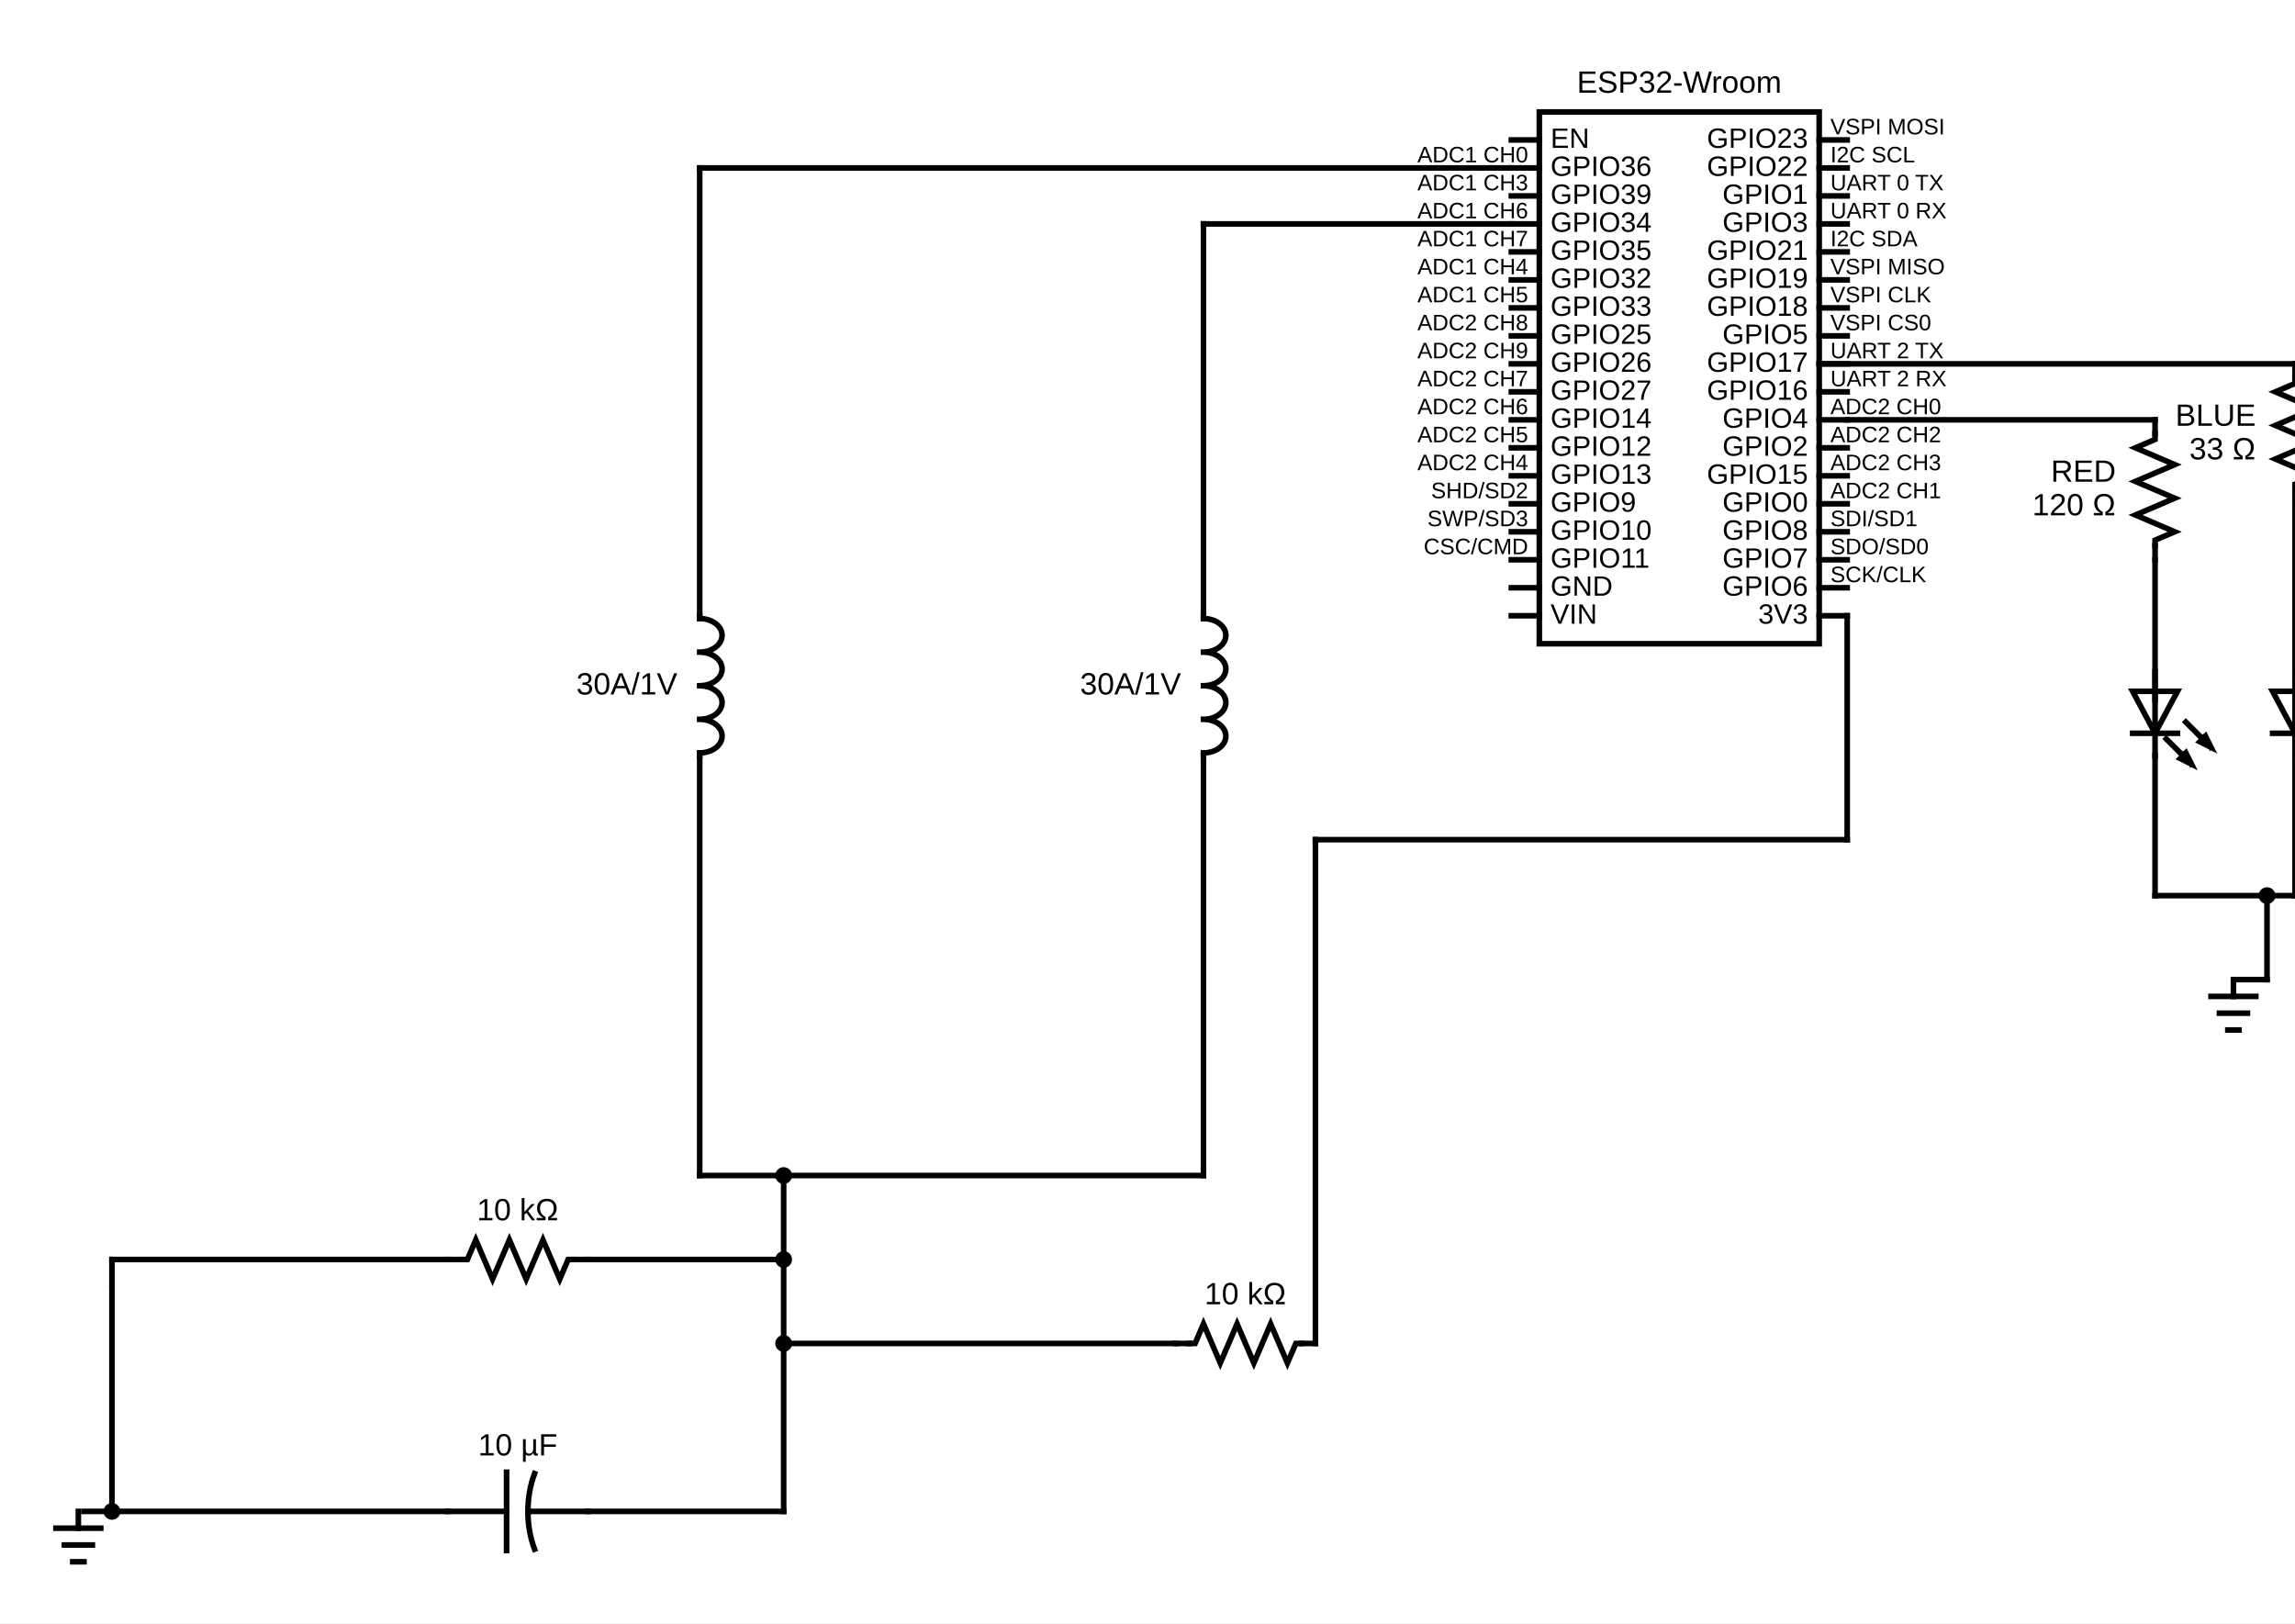
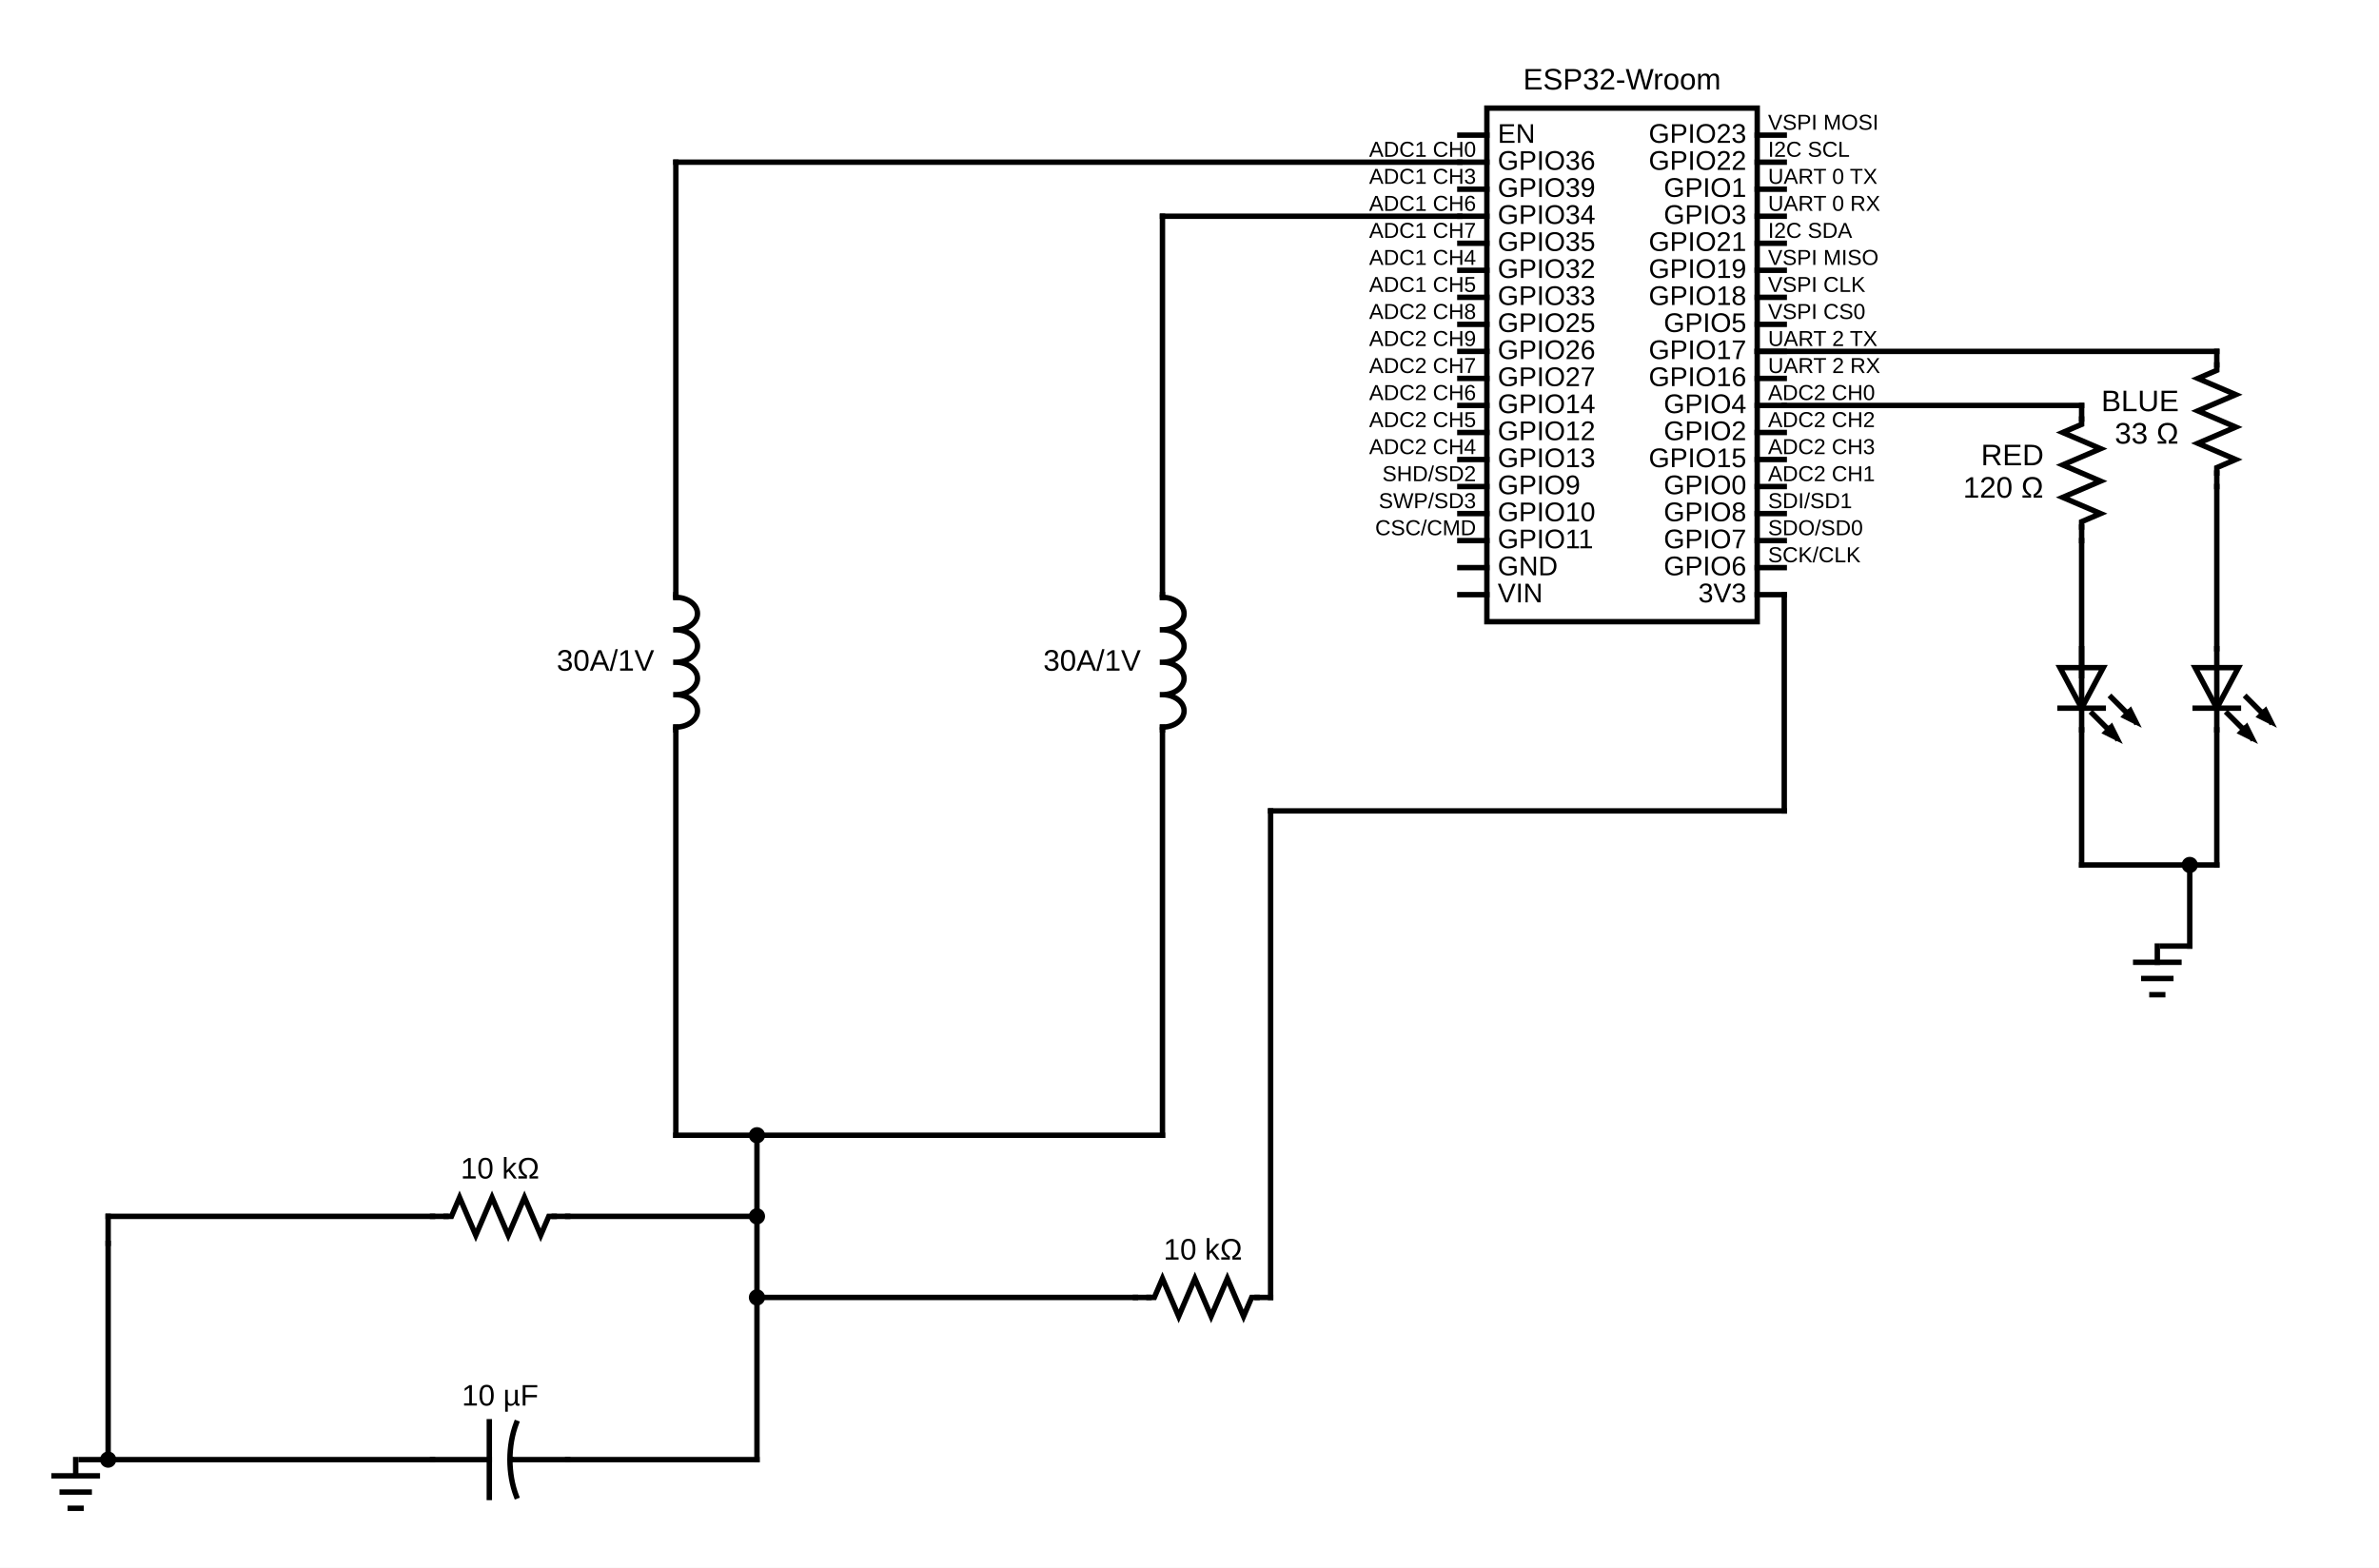
- <svg xmlns="http://www.w3.org/2000/svg" version="1.1" width="820" height="580">
+ <svg xmlns="http://www.w3.org/2000/svg" version="1.1" width="880" height="580">
  <rect width="100%" height="100%" fill="white" />
  <line x1="820" y1="130" x2="820" y2="135" style="stroke:rgb(0, 0, 0);stroke-linecap:square;stroke-width:2" />
  <line x1="820" y1="175" x2="820" y2="180" style="stroke:rgb(0, 0, 0);stroke-linecap:square;stroke-width:2" />
  <path d="M 820,135 L 820,137 L 813,140 L 827,146 L 813,152 L 827,158 L 813,164 L 827,170 L 820,173 L 820,175" style="fill-opacity:0;fill:rgb(0, 0, 0);stroke:rgb(0, 0, 0);stroke-linecap:square;stroke-width:2" />
  <text x="806" y="161" style="font-family:Arial;font-size:11px;text-anchor:end" dominant-baseline="middle" transform="rotate(0, 806, 161)">33 Ω</text>
  <text x="806" y="149" style="font-family:Arial;font-size:11px;text-anchor:end" dominant-baseline="middle" transform="rotate(0, 806, 149)">BLUE</text>
  <line x1="770" y1="150" x2="770" y2="155" style="stroke:rgb(0, 0, 0);stroke-linecap:square;stroke-width:2" />
  <line x1="770" y1="195" x2="770" y2="200" style="stroke:rgb(0, 0, 0);stroke-linecap:square;stroke-width:2" />
  <path d="M 770,155 L 770,157 L 763,160 L 777,166 L 763,172 L 777,178 L 763,184 L 777,190 L 770,193 L 770,195" style="fill-opacity:0;fill:rgb(0, 0, 0);stroke:rgb(0, 0, 0);stroke-linecap:square;stroke-width:2" />
  <text x="756" y="181" style="font-family:Arial;font-size:11px;text-anchor:end" dominant-baseline="middle" transform="rotate(0, 756, 181)">120 Ω</text>
  <text x="756" y="169" style="font-family:Arial;font-size:11px;text-anchor:end" dominant-baseline="middle" transform="rotate(0, 756, 169)">RED</text>
  <line x1="800" y1="350" x2="810" y2="350" style="stroke:rgb(0, 0, 0);stroke-linecap:square;stroke-width:2" />
  <line x1="798" y1="350" x2="798" y2="356" style="stroke:rgb(0, 0, 0);stroke-linecap:square;stroke-width:2" />
  <line x1="790" y1="356" x2="806" y2="356" style="stroke:rgb(0, 0, 0);stroke-linecap:square;stroke-width:2" />
  <line x1="793" y1="362" x2="803" y2="362" style="stroke:rgb(0, 0, 0);stroke-linecap:square;stroke-width:2" />
  <line x1="796" y1="368" x2="800" y2="368" style="stroke:rgb(0, 0, 0);stroke-linecap:square;stroke-width:2" />
  <line x1="30" y1="540" x2="40" y2="540" style="stroke:rgb(0, 0, 0);stroke-linecap:square;stroke-width:2" />
  <line x1="28" y1="540" x2="28" y2="546" style="stroke:rgb(0, 0, 0);stroke-linecap:square;stroke-width:2" />
  <line x1="20" y1="546" x2="36" y2="546" style="stroke:rgb(0, 0, 0);stroke-linecap:square;stroke-width:2" />
  <line x1="23" y1="552" x2="33" y2="552" style="stroke:rgb(0, 0, 0);stroke-linecap:square;stroke-width:2" />
  <line x1="26" y1="558" x2="30" y2="558" style="stroke:rgb(0, 0, 0);stroke-linecap:square;stroke-width:2" />
  <line x1="810" y1="320" x2="810" y2="350" style="stroke:rgb(0, 0, 0);stroke-linecap:square;stroke-width:2" />
  <line x1="770" y1="320" x2="820" y2="320" style="stroke:rgb(0, 0, 0);stroke-linecap:square;stroke-width:2" />
  <line x1="820" y1="270" x2="820" y2="320" style="stroke:rgb(0, 0, 0);stroke-linecap:square;stroke-width:2" />
  <line x1="770" y1="270" x2="770" y2="320" style="stroke:rgb(0, 0, 0);stroke-linecap:square;stroke-width:2" />
  <line x1="820" y1="180" x2="820" y2="240" style="stroke:rgb(0, 0, 0);stroke-linecap:square;stroke-width:2" />
  <line x1="650" y1="130" x2="820" y2="130" style="stroke:rgb(0, 0, 0);stroke-linecap:square;stroke-width:2" />
  <line x1="770" y1="200" x2="770" y2="250" style="stroke:rgb(0, 0, 0);stroke-linecap:square;stroke-width:2" />
  <line x1="660" y1="150" x2="770" y2="150" style="stroke:rgb(0, 0, 0);stroke-linecap:square;stroke-width:2" />
  <line x1="770" y1="240" x2="770" y2="270" style="stroke:rgb(0, 0, 0);stroke-linecap:square;stroke-width:2" />
  <path d="M 770,262 M 762,262 L 778,262 M 770,262 L 778,247 L 762,247 L 770,262" style="fill-opacity:0;fill:rgb(0, 0, 0);stroke:rgb(0, 0, 0);stroke-linecap:square;stroke-width:2" />
  <path d="M 770,260 M 781,258 L 789,266 M 790,267 L 788,263 L 786,265 L 790,267 L 788,263" style="fill-opacity:0;fill:rgb(0, 0, 0);stroke:rgb(0, 0, 0);stroke-linecap:square;stroke-width:2" />
  <path d="M 770,260 M 774,264 L 782,272 M 783,273 L 781,269 L 779,271 L 783,273 L 781,269" style="fill-opacity:0;fill:rgb(0, 0, 0);stroke:rgb(0, 0, 0);stroke-linecap:square;stroke-width:2" />
  <line x1="820" y1="240" x2="820" y2="270" style="stroke:rgb(0, 0, 0);stroke-linecap:square;stroke-width:2" />
  <path d="M 820,262 M 812,262 L 828,262 M 820,262 L 828,247 L 812,247 L 820,262" style="fill-opacity:0;fill:rgb(0, 0, 0);stroke:rgb(0, 0, 0);stroke-linecap:square;stroke-width:2" />
  <path d="M 820,260 M 831,258 L 839,266 M 840,267 L 838,263 L 836,265 L 840,267 L 838,263" style="fill-opacity:0;fill:rgb(0, 0, 0);stroke:rgb(0, 0, 0);stroke-linecap:square;stroke-width:2" />
  <path d="M 820,260 M 824,264 L 832,272 M 833,273 L 831,269 L 829,271 L 833,273 L 831,269" style="fill-opacity:0;fill:rgb(0, 0, 0);stroke:rgb(0, 0, 0);stroke-linecap:square;stroke-width:2" />
  <line x1="250" y1="420" x2="280" y2="420" style="stroke:rgb(0, 0, 0);stroke-linecap:square;stroke-width:2" />
  <line x1="250" y1="270" x2="250" y2="420" style="stroke:rgb(0, 0, 0);stroke-linecap:square;stroke-width:2" />
  <line x1="250" y1="60" x2="250" y2="220" style="stroke:rgb(0, 0, 0);stroke-linecap:square;stroke-width:2" />
  <line x1="250" y1="220" x2="250" y2="221" style="stroke:rgb(0, 0, 0);stroke-linecap:square;stroke-width:2" />
  <line x1="250" y1="269" x2="250" y2="270" style="stroke:rgb(0, 0, 0);stroke-linecap:square;stroke-width:2" />
  <path d="M 250,221 A 1.5,2 90 1 1 250,233 M 250,233 A 1.5,2 90 1 1 250,245 M 250,245 A 1.5,2 90 1 1 250,257 M 250,257 A 1.5,2 90 1 1 250,269" style="fill-opacity:0;fill:rgb(0, 0, 0);stroke:rgb(0, 0, 0);stroke-linecap:square;stroke-width:2" />
  <text x="242" y="245" style="font-family:Arial;font-size:11px;text-anchor:end" dominant-baseline="middle" transform="rotate(0, 242, 245)">30A/1V</text>
  <line x1="250" y1="60" x2="540" y2="60" style="stroke:rgb(0, 0, 0);stroke-linecap:square;stroke-width:2" />
  <line x1="280" y1="480" x2="420" y2="480" style="stroke:rgb(0, 0, 0);stroke-linecap:square;stroke-width:2" />
  <line x1="40" y1="460" x2="40" y2="540" style="stroke:rgb(0, 0, 0);stroke-linecap:square;stroke-width:2" />
  <line x1="40" y1="450" x2="40" y2="460" style="stroke:rgb(0, 0, 0);stroke-linecap:square;stroke-width:2" />
  <line x1="40" y1="450" x2="160" y2="450" style="stroke:rgb(0, 0, 0);stroke-linecap:square;stroke-width:2" />
  <line x1="40" y1="540" x2="160" y2="540" style="stroke:rgb(0, 0, 0);stroke-linecap:square;stroke-width:2" />
  <line x1="210" y1="540" x2="280" y2="540" style="stroke:rgb(0, 0, 0);stroke-linecap:square;stroke-width:2" />
  <line x1="280" y1="450" x2="280" y2="540" style="stroke:rgb(0, 0, 0);stroke-linecap:square;stroke-width:2" />
  <line x1="160" y1="540" x2="181" y2="540" style="stroke:rgb(0, 0, 0);stroke-linecap:square;stroke-width:2" />
  <line x1="189" y1="540" x2="210" y2="540" style="stroke:rgb(0, 0, 0);stroke-linecap:square;stroke-width:2" />
  <line x1="181" y1="526" x2="181" y2="554" style="stroke:rgb(0, 0, 0);stroke-linecap:square;stroke-width:2" />
  <path d="M 189,540 M 191,553.5 A 15,25 0 0 1 191,526.5" style="fill-opacity:0;fill:rgb(0, 0, 0);stroke:rgb(0, 0, 0);stroke-linecap:square;stroke-width:2" />
  <text x="185" y="520" style="font-family:Arial;font-size:11px;text-anchor:middle" dominant-baseline="baseline" transform="rotate(0, 185, 520)">10 µF</text>
  <line x1="470" y1="300" x2="470" y2="480" style="stroke:rgb(0, 0, 0);stroke-linecap:square;stroke-width:2" />
  <line x1="470" y1="300" x2="660" y2="300" style="stroke:rgb(0, 0, 0);stroke-linecap:square;stroke-width:2" />
  <line x1="660" y1="220" x2="660" y2="300" style="stroke:rgb(0, 0, 0);stroke-linecap:square;stroke-width:2" />
  <line x1="430" y1="80" x2="540" y2="80" style="stroke:rgb(0, 0, 0);stroke-linecap:square;stroke-width:2" />
  <line x1="430" y1="80" x2="430" y2="220" style="stroke:rgb(0, 0, 0);stroke-linecap:square;stroke-width:2" />
  <rect x="550" y="40" width="100" height="190" style="fill-opacity:0;fill:rgb(0, 0, 0);stroke:rgb(0, 0, 0);stroke-width:2" />
  <text x="600" y="30" style="font-family:Arial;font-size:11px;text-anchor:middle" dominant-baseline="middle" transform="rotate(0, 600, 30)">ESP32-Wroom</text>
  <line x1="540" y1="50" x2="550" y2="50" style="stroke:rgb(0, 0, 0);stroke-linecap:square;stroke-width:2" />
  <text x="554" y="50" style="font-family:Arial;font-size:10px;text-anchor:start" dominant-baseline="middle" transform="rotate(0, 554, 50)">EN</text>
  <text x="546" y="48" style="font-family:Arial;font-size:8px;text-anchor:end" dominant-baseline="baseline" transform="rotate(0, 546, 48)" />
  <line x1="650" y1="50" x2="660" y2="50" style="stroke:rgb(0, 0, 0);stroke-linecap:square;stroke-width:2" />
  <text x="646" y="50" style="font-family:Arial;font-size:10px;text-anchor:end" dominant-baseline="middle" transform="rotate(0, 646, 50)">GPIO23</text>
  <text x="654" y="48" style="font-family:Arial;font-size:8px;text-anchor:start" dominant-baseline="baseline" transform="rotate(0, 654, 48)">VSPI MOSI</text>
  <line x1="540" y1="60" x2="550" y2="60" style="stroke:rgb(0, 0, 0);stroke-linecap:square;stroke-width:2" />
  <text x="554" y="60" style="font-family:Arial;font-size:10px;text-anchor:start" dominant-baseline="middle" transform="rotate(0, 554, 60)">GPIO36</text>
  <text x="546" y="58" style="font-family:Arial;font-size:8px;text-anchor:end" dominant-baseline="baseline" transform="rotate(0, 546, 58)">ADC1 CH0</text>
  <line x1="650" y1="60" x2="660" y2="60" style="stroke:rgb(0, 0, 0);stroke-linecap:square;stroke-width:2" />
  <text x="646" y="60" style="font-family:Arial;font-size:10px;text-anchor:end" dominant-baseline="middle" transform="rotate(0, 646, 60)">GPIO22</text>
  <text x="654" y="58" style="font-family:Arial;font-size:8px;text-anchor:start" dominant-baseline="baseline" transform="rotate(0, 654, 58)">I2C SCL</text>
  <line x1="540" y1="70" x2="550" y2="70" style="stroke:rgb(0, 0, 0);stroke-linecap:square;stroke-width:2" />
  <text x="554" y="70" style="font-family:Arial;font-size:10px;text-anchor:start" dominant-baseline="middle" transform="rotate(0, 554, 70)">GPIO39</text>
  <text x="546" y="68" style="font-family:Arial;font-size:8px;text-anchor:end" dominant-baseline="baseline" transform="rotate(0, 546, 68)">ADC1 CH3</text>
  <line x1="650" y1="70" x2="660" y2="70" style="stroke:rgb(0, 0, 0);stroke-linecap:square;stroke-width:2" />
  <text x="646" y="70" style="font-family:Arial;font-size:10px;text-anchor:end" dominant-baseline="middle" transform="rotate(0, 646, 70)">GPIO1</text>
  <text x="654" y="68" style="font-family:Arial;font-size:8px;text-anchor:start" dominant-baseline="baseline" transform="rotate(0, 654, 68)">UART 0 TX</text>
  <line x1="540" y1="80" x2="550" y2="80" style="stroke:rgb(0, 0, 0);stroke-linecap:square;stroke-width:2" />
  <text x="554" y="80" style="font-family:Arial;font-size:10px;text-anchor:start" dominant-baseline="middle" transform="rotate(0, 554, 80)">GPIO34</text>
  <text x="546" y="78" style="font-family:Arial;font-size:8px;text-anchor:end" dominant-baseline="baseline" transform="rotate(0, 546, 78)">ADC1 CH6</text>
  <line x1="650" y1="80" x2="660" y2="80" style="stroke:rgb(0, 0, 0);stroke-linecap:square;stroke-width:2" />
  <text x="646" y="80" style="font-family:Arial;font-size:10px;text-anchor:end" dominant-baseline="middle" transform="rotate(0, 646, 80)">GPIO3</text>
  <text x="654" y="78" style="font-family:Arial;font-size:8px;text-anchor:start" dominant-baseline="baseline" transform="rotate(0, 654, 78)">UART 0 RX</text>
  <line x1="540" y1="90" x2="550" y2="90" style="stroke:rgb(0, 0, 0);stroke-linecap:square;stroke-width:2" />
  <text x="554" y="90" style="font-family:Arial;font-size:10px;text-anchor:start" dominant-baseline="middle" transform="rotate(0, 554, 90)">GPIO35</text>
  <text x="546" y="88" style="font-family:Arial;font-size:8px;text-anchor:end" dominant-baseline="baseline" transform="rotate(0, 546, 88)">ADC1 CH7</text>
  <line x1="650" y1="90" x2="660" y2="90" style="stroke:rgb(0, 0, 0);stroke-linecap:square;stroke-width:2" />
  <text x="646" y="90" style="font-family:Arial;font-size:10px;text-anchor:end" dominant-baseline="middle" transform="rotate(0, 646, 90)">GPIO21</text>
  <text x="654" y="88" style="font-family:Arial;font-size:8px;text-anchor:start" dominant-baseline="baseline" transform="rotate(0, 654, 88)">I2C SDA</text>
  <line x1="540" y1="100" x2="550" y2="100" style="stroke:rgb(0, 0, 0);stroke-linecap:square;stroke-width:2" />
  <text x="554" y="100" style="font-family:Arial;font-size:10px;text-anchor:start" dominant-baseline="middle" transform="rotate(0, 554, 100)">GPIO32</text>
  <text x="546" y="98" style="font-family:Arial;font-size:8px;text-anchor:end" dominant-baseline="baseline" transform="rotate(0, 546, 98)">ADC1 CH4</text>
  <line x1="650" y1="100" x2="660" y2="100" style="stroke:rgb(0, 0, 0);stroke-linecap:square;stroke-width:2" />
  <text x="646" y="100" style="font-family:Arial;font-size:10px;text-anchor:end" dominant-baseline="middle" transform="rotate(0, 646, 100)">GPIO19</text>
  <text x="654" y="98" style="font-family:Arial;font-size:8px;text-anchor:start" dominant-baseline="baseline" transform="rotate(0, 654, 98)">VSPI MISO</text>
  <line x1="540" y1="110" x2="550" y2="110" style="stroke:rgb(0, 0, 0);stroke-linecap:square;stroke-width:2" />
  <text x="554" y="110" style="font-family:Arial;font-size:10px;text-anchor:start" dominant-baseline="middle" transform="rotate(0, 554, 110)">GPIO33</text>
  <text x="546" y="108" style="font-family:Arial;font-size:8px;text-anchor:end" dominant-baseline="baseline" transform="rotate(0, 546, 108)">ADC1 CH5</text>
  <line x1="650" y1="110" x2="660" y2="110" style="stroke:rgb(0, 0, 0);stroke-linecap:square;stroke-width:2" />
  <text x="646" y="110" style="font-family:Arial;font-size:10px;text-anchor:end" dominant-baseline="middle" transform="rotate(0, 646, 110)">GPIO18</text>
  <text x="654" y="108" style="font-family:Arial;font-size:8px;text-anchor:start" dominant-baseline="baseline" transform="rotate(0, 654, 108)">VSPI CLK</text>
  <line x1="540" y1="120" x2="550" y2="120" style="stroke:rgb(0, 0, 0);stroke-linecap:square;stroke-width:2" />
  <text x="554" y="120" style="font-family:Arial;font-size:10px;text-anchor:start" dominant-baseline="middle" transform="rotate(0, 554, 120)">GPIO25</text>
  <text x="546" y="118" style="font-family:Arial;font-size:8px;text-anchor:end" dominant-baseline="baseline" transform="rotate(0, 546, 118)">ADC2 CH8</text>
  <line x1="650" y1="120" x2="660" y2="120" style="stroke:rgb(0, 0, 0);stroke-linecap:square;stroke-width:2" />
  <text x="646" y="120" style="font-family:Arial;font-size:10px;text-anchor:end" dominant-baseline="middle" transform="rotate(0, 646, 120)">GPIO5</text>
  <text x="654" y="118" style="font-family:Arial;font-size:8px;text-anchor:start" dominant-baseline="baseline" transform="rotate(0, 654, 118)">VSPI CS0</text>
  <line x1="540" y1="130" x2="550" y2="130" style="stroke:rgb(0, 0, 0);stroke-linecap:square;stroke-width:2" />
  <text x="554" y="130" style="font-family:Arial;font-size:10px;text-anchor:start" dominant-baseline="middle" transform="rotate(0, 554, 130)">GPIO26</text>
  <text x="546" y="128" style="font-family:Arial;font-size:8px;text-anchor:end" dominant-baseline="baseline" transform="rotate(0, 546, 128)">ADC2 CH9</text>
  <line x1="650" y1="130" x2="660" y2="130" style="stroke:rgb(0, 0, 0);stroke-linecap:square;stroke-width:2" />
  <text x="646" y="130" style="font-family:Arial;font-size:10px;text-anchor:end" dominant-baseline="middle" transform="rotate(0, 646, 130)">GPIO17</text>
  <text x="654" y="128" style="font-family:Arial;font-size:8px;text-anchor:start" dominant-baseline="baseline" transform="rotate(0, 654, 128)">UART 2 TX</text>
  <line x1="540" y1="140" x2="550" y2="140" style="stroke:rgb(0, 0, 0);stroke-linecap:square;stroke-width:2" />
  <text x="554" y="140" style="font-family:Arial;font-size:10px;text-anchor:start" dominant-baseline="middle" transform="rotate(0, 554, 140)">GPIO27</text>
  <text x="546" y="138" style="font-family:Arial;font-size:8px;text-anchor:end" dominant-baseline="baseline" transform="rotate(0, 546, 138)">ADC2 CH7</text>
  <line x1="650" y1="140" x2="660" y2="140" style="stroke:rgb(0, 0, 0);stroke-linecap:square;stroke-width:2" />
  <text x="646" y="140" style="font-family:Arial;font-size:10px;text-anchor:end" dominant-baseline="middle" transform="rotate(0, 646, 140)">GPIO16</text>
  <text x="654" y="138" style="font-family:Arial;font-size:8px;text-anchor:start" dominant-baseline="baseline" transform="rotate(0, 654, 138)">UART 2 RX</text>
  <line x1="540" y1="150" x2="550" y2="150" style="stroke:rgb(0, 0, 0);stroke-linecap:square;stroke-width:2" />
  <text x="554" y="150" style="font-family:Arial;font-size:10px;text-anchor:start" dominant-baseline="middle" transform="rotate(0, 554, 150)">GPIO14</text>
  <text x="546" y="148" style="font-family:Arial;font-size:8px;text-anchor:end" dominant-baseline="baseline" transform="rotate(0, 546, 148)">ADC2 CH6</text>
  <line x1="650" y1="150" x2="660" y2="150" style="stroke:rgb(0, 0, 0);stroke-linecap:square;stroke-width:2" />
  <text x="646" y="150" style="font-family:Arial;font-size:10px;text-anchor:end" dominant-baseline="middle" transform="rotate(0, 646, 150)">GPIO4</text>
  <text x="654" y="148" style="font-family:Arial;font-size:8px;text-anchor:start" dominant-baseline="baseline" transform="rotate(0, 654, 148)">ADC2 CH0</text>
  <line x1="540" y1="160" x2="550" y2="160" style="stroke:rgb(0, 0, 0);stroke-linecap:square;stroke-width:2" />
  <text x="554" y="160" style="font-family:Arial;font-size:10px;text-anchor:start" dominant-baseline="middle" transform="rotate(0, 554, 160)">GPIO12</text>
  <text x="546" y="158" style="font-family:Arial;font-size:8px;text-anchor:end" dominant-baseline="baseline" transform="rotate(0, 546, 158)">ADC2 CH5</text>
  <line x1="650" y1="160" x2="660" y2="160" style="stroke:rgb(0, 0, 0);stroke-linecap:square;stroke-width:2" />
  <text x="646" y="160" style="font-family:Arial;font-size:10px;text-anchor:end" dominant-baseline="middle" transform="rotate(0, 646, 160)">GPIO2</text>
  <text x="654" y="158" style="font-family:Arial;font-size:8px;text-anchor:start" dominant-baseline="baseline" transform="rotate(0, 654, 158)">ADC2 CH2</text>
  <line x1="540" y1="170" x2="550" y2="170" style="stroke:rgb(0, 0, 0);stroke-linecap:square;stroke-width:2" />
  <text x="554" y="170" style="font-family:Arial;font-size:10px;text-anchor:start" dominant-baseline="middle" transform="rotate(0, 554, 170)">GPIO13</text>
  <text x="546" y="168" style="font-family:Arial;font-size:8px;text-anchor:end" dominant-baseline="baseline" transform="rotate(0, 546, 168)">ADC2 CH4</text>
  <line x1="650" y1="170" x2="660" y2="170" style="stroke:rgb(0, 0, 0);stroke-linecap:square;stroke-width:2" />
  <text x="646" y="170" style="font-family:Arial;font-size:10px;text-anchor:end" dominant-baseline="middle" transform="rotate(0, 646, 170)">GPIO15</text>
  <text x="654" y="168" style="font-family:Arial;font-size:8px;text-anchor:start" dominant-baseline="baseline" transform="rotate(0, 654, 168)">ADC2 CH3</text>
  <line x1="540" y1="180" x2="550" y2="180" style="stroke:rgb(0, 0, 0);stroke-linecap:square;stroke-width:2" />
  <text x="554" y="180" style="font-family:Arial;font-size:10px;text-anchor:start" dominant-baseline="middle" transform="rotate(0, 554, 180)">GPIO9</text>
  <text x="546" y="178" style="font-family:Arial;font-size:8px;text-anchor:end" dominant-baseline="baseline" transform="rotate(0, 546, 178)">SHD/SD2</text>
  <line x1="650" y1="180" x2="660" y2="180" style="stroke:rgb(0, 0, 0);stroke-linecap:square;stroke-width:2" />
  <text x="646" y="180" style="font-family:Arial;font-size:10px;text-anchor:end" dominant-baseline="middle" transform="rotate(0, 646, 180)">GPIO0</text>
  <text x="654" y="178" style="font-family:Arial;font-size:8px;text-anchor:start" dominant-baseline="baseline" transform="rotate(0, 654, 178)">ADC2 CH1</text>
  <line x1="540" y1="190" x2="550" y2="190" style="stroke:rgb(0, 0, 0);stroke-linecap:square;stroke-width:2" />
  <text x="554" y="190" style="font-family:Arial;font-size:10px;text-anchor:start" dominant-baseline="middle" transform="rotate(0, 554, 190)">GPIO10</text>
  <text x="546" y="188" style="font-family:Arial;font-size:8px;text-anchor:end" dominant-baseline="baseline" transform="rotate(0, 546, 188)">SWP/SD3</text>
  <line x1="650" y1="190" x2="660" y2="190" style="stroke:rgb(0, 0, 0);stroke-linecap:square;stroke-width:2" />
  <text x="646" y="190" style="font-family:Arial;font-size:10px;text-anchor:end" dominant-baseline="middle" transform="rotate(0, 646, 190)">GPIO8</text>
  <text x="654" y="188" style="font-family:Arial;font-size:8px;text-anchor:start" dominant-baseline="baseline" transform="rotate(0, 654, 188)">SDI/SD1</text>
  <line x1="540" y1="200" x2="550" y2="200" style="stroke:rgb(0, 0, 0);stroke-linecap:square;stroke-width:2" />
  <text x="554" y="200" style="font-family:Arial;font-size:10px;text-anchor:start" dominant-baseline="middle" transform="rotate(0, 554, 200)">GPIO11</text>
  <text x="546" y="198" style="font-family:Arial;font-size:8px;text-anchor:end" dominant-baseline="baseline" transform="rotate(0, 546, 198)">CSC/CMD</text>
  <line x1="650" y1="200" x2="660" y2="200" style="stroke:rgb(0, 0, 0);stroke-linecap:square;stroke-width:2" />
  <text x="646" y="200" style="font-family:Arial;font-size:10px;text-anchor:end" dominant-baseline="middle" transform="rotate(0, 646, 200)">GPIO7</text>
  <text x="654" y="198" style="font-family:Arial;font-size:8px;text-anchor:start" dominant-baseline="baseline" transform="rotate(0, 654, 198)">SDO/SD0</text>
  <line x1="540" y1="210" x2="550" y2="210" style="stroke:rgb(0, 0, 0);stroke-linecap:square;stroke-width:2" />
  <text x="554" y="210" style="font-family:Arial;font-size:10px;text-anchor:start" dominant-baseline="middle" transform="rotate(0, 554, 210)">GND</text>
  <text x="546" y="208" style="font-family:Arial;font-size:8px;text-anchor:end" dominant-baseline="baseline" transform="rotate(0, 546, 208)" />
  <line x1="650" y1="210" x2="660" y2="210" style="stroke:rgb(0, 0, 0);stroke-linecap:square;stroke-width:2" />
  <text x="646" y="210" style="font-family:Arial;font-size:10px;text-anchor:end" dominant-baseline="middle" transform="rotate(0, 646, 210)">GPIO6</text>
  <text x="654" y="208" style="font-family:Arial;font-size:8px;text-anchor:start" dominant-baseline="baseline" transform="rotate(0, 654, 208)">SCK/CLK</text>
  <line x1="540" y1="220" x2="550" y2="220" style="stroke:rgb(0, 0, 0);stroke-linecap:square;stroke-width:2" />
  <text x="554" y="220" style="font-family:Arial;font-size:10px;text-anchor:start" dominant-baseline="middle" transform="rotate(0, 554, 220)">VIN</text>
  <text x="546" y="218" style="font-family:Arial;font-size:8px;text-anchor:end" dominant-baseline="baseline" transform="rotate(0, 546, 218)" />
  <line x1="650" y1="220" x2="660" y2="220" style="stroke:rgb(0, 0, 0);stroke-linecap:square;stroke-width:2" />
  <text x="646" y="220" style="font-family:Arial;font-size:10px;text-anchor:end" dominant-baseline="middle" transform="rotate(0, 646, 220)">3V3</text>
  <text x="654" y="218" style="font-family:Arial;font-size:8px;text-anchor:start" dominant-baseline="baseline" transform="rotate(0, 654, 218)" />
  <line x1="280" y1="420" x2="280" y2="450" style="stroke:rgb(0, 0, 0);stroke-linecap:square;stroke-width:2" />
  <line x1="210" y1="450" x2="280" y2="450" style="stroke:rgb(0, 0, 0);stroke-linecap:square;stroke-width:2" />
  <line x1="280" y1="420" x2="430" y2="420" style="stroke:rgb(0, 0, 0);stroke-linecap:square;stroke-width:2" />
  <line x1="430" y1="270" x2="430" y2="420" style="stroke:rgb(0, 0, 0);stroke-linecap:square;stroke-width:2" />
  <line x1="430" y1="220" x2="430" y2="221" style="stroke:rgb(0, 0, 0);stroke-linecap:square;stroke-width:2" />
  <line x1="430" y1="269" x2="430" y2="270" style="stroke:rgb(0, 0, 0);stroke-linecap:square;stroke-width:2" />
  <path d="M 430,221 A 1.5,2 90 1 1 430,233 M 430,233 A 1.5,2 90 1 1 430,245 M 430,245 A 1.5,2 90 1 1 430,257 M 430,257 A 1.5,2 90 1 1 430,269" style="fill-opacity:0;fill:rgb(0, 0, 0);stroke:rgb(0, 0, 0);stroke-linecap:square;stroke-width:2" />
  <text x="422" y="245" style="font-family:Arial;font-size:11px;text-anchor:end" dominant-baseline="middle" transform="rotate(0, 422, 245)">30A/1V</text>
  <line x1="160" y1="450" x2="165" y2="450" style="stroke:rgb(0, 0, 0);stroke-linecap:square;stroke-width:2" />
  <line x1="205" y1="450" x2="210" y2="450" style="stroke:rgb(0, 0, 0);stroke-linecap:square;stroke-width:2" />
  <path d="M 165,450 L 167,450 L 170,443 L 176,457 L 182,443 L 188,457 L 194,443 L 200,457 L 203,450 L 205,450" style="fill-opacity:0;fill:rgb(0, 0, 0);stroke:rgb(0, 0, 0);stroke-linecap:square;stroke-width:2" />
  <text x="185" y="436" style="font-family:Arial;font-size:11px;text-anchor:middle" dominant-baseline="baseline" transform="rotate(0, 185, 436)">10 kΩ</text>
  <line x1="420" y1="480" x2="425" y2="480" style="stroke:rgb(0, 0, 0);stroke-linecap:square;stroke-width:2" />
  <line x1="465" y1="480" x2="470" y2="480" style="stroke:rgb(0, 0, 0);stroke-linecap:square;stroke-width:2" />
  <path d="M 425,480 L 427,480 L 430,473 L 436,487 L 442,473 L 448,487 L 454,473 L 460,487 L 463,480 L 465,480" style="fill-opacity:0;fill:rgb(0, 0, 0);stroke:rgb(0, 0, 0);stroke-linecap:square;stroke-width:2" />
  <text x="445" y="466" style="font-family:Arial;font-size:11px;text-anchor:middle" dominant-baseline="baseline" transform="rotate(0, 445, 466)">10 kΩ</text>
  <ellipse cx="40" cy="540" rx="2" ry="2" style="fill-opacity:1;fill:rgb(0, 0, 0);stroke:rgb(0, 0, 0);stroke-width:2" />
  <ellipse cx="810" cy="320" rx="2" ry="2" style="fill-opacity:1;fill:rgb(0, 0, 0);stroke:rgb(0, 0, 0);stroke-width:2" />
  <ellipse cx="280" cy="420" rx="2" ry="2" style="fill-opacity:1;fill:rgb(0, 0, 0);stroke:rgb(0, 0, 0);stroke-width:2" />
  <ellipse cx="280" cy="480" rx="2" ry="2" style="fill-opacity:1;fill:rgb(0, 0, 0);stroke:rgb(0, 0, 0);stroke-width:2" />
  <ellipse cx="280" cy="450" rx="2" ry="2" style="fill-opacity:1;fill:rgb(0, 0, 0);stroke:rgb(0, 0, 0);stroke-width:2" />
</svg>
